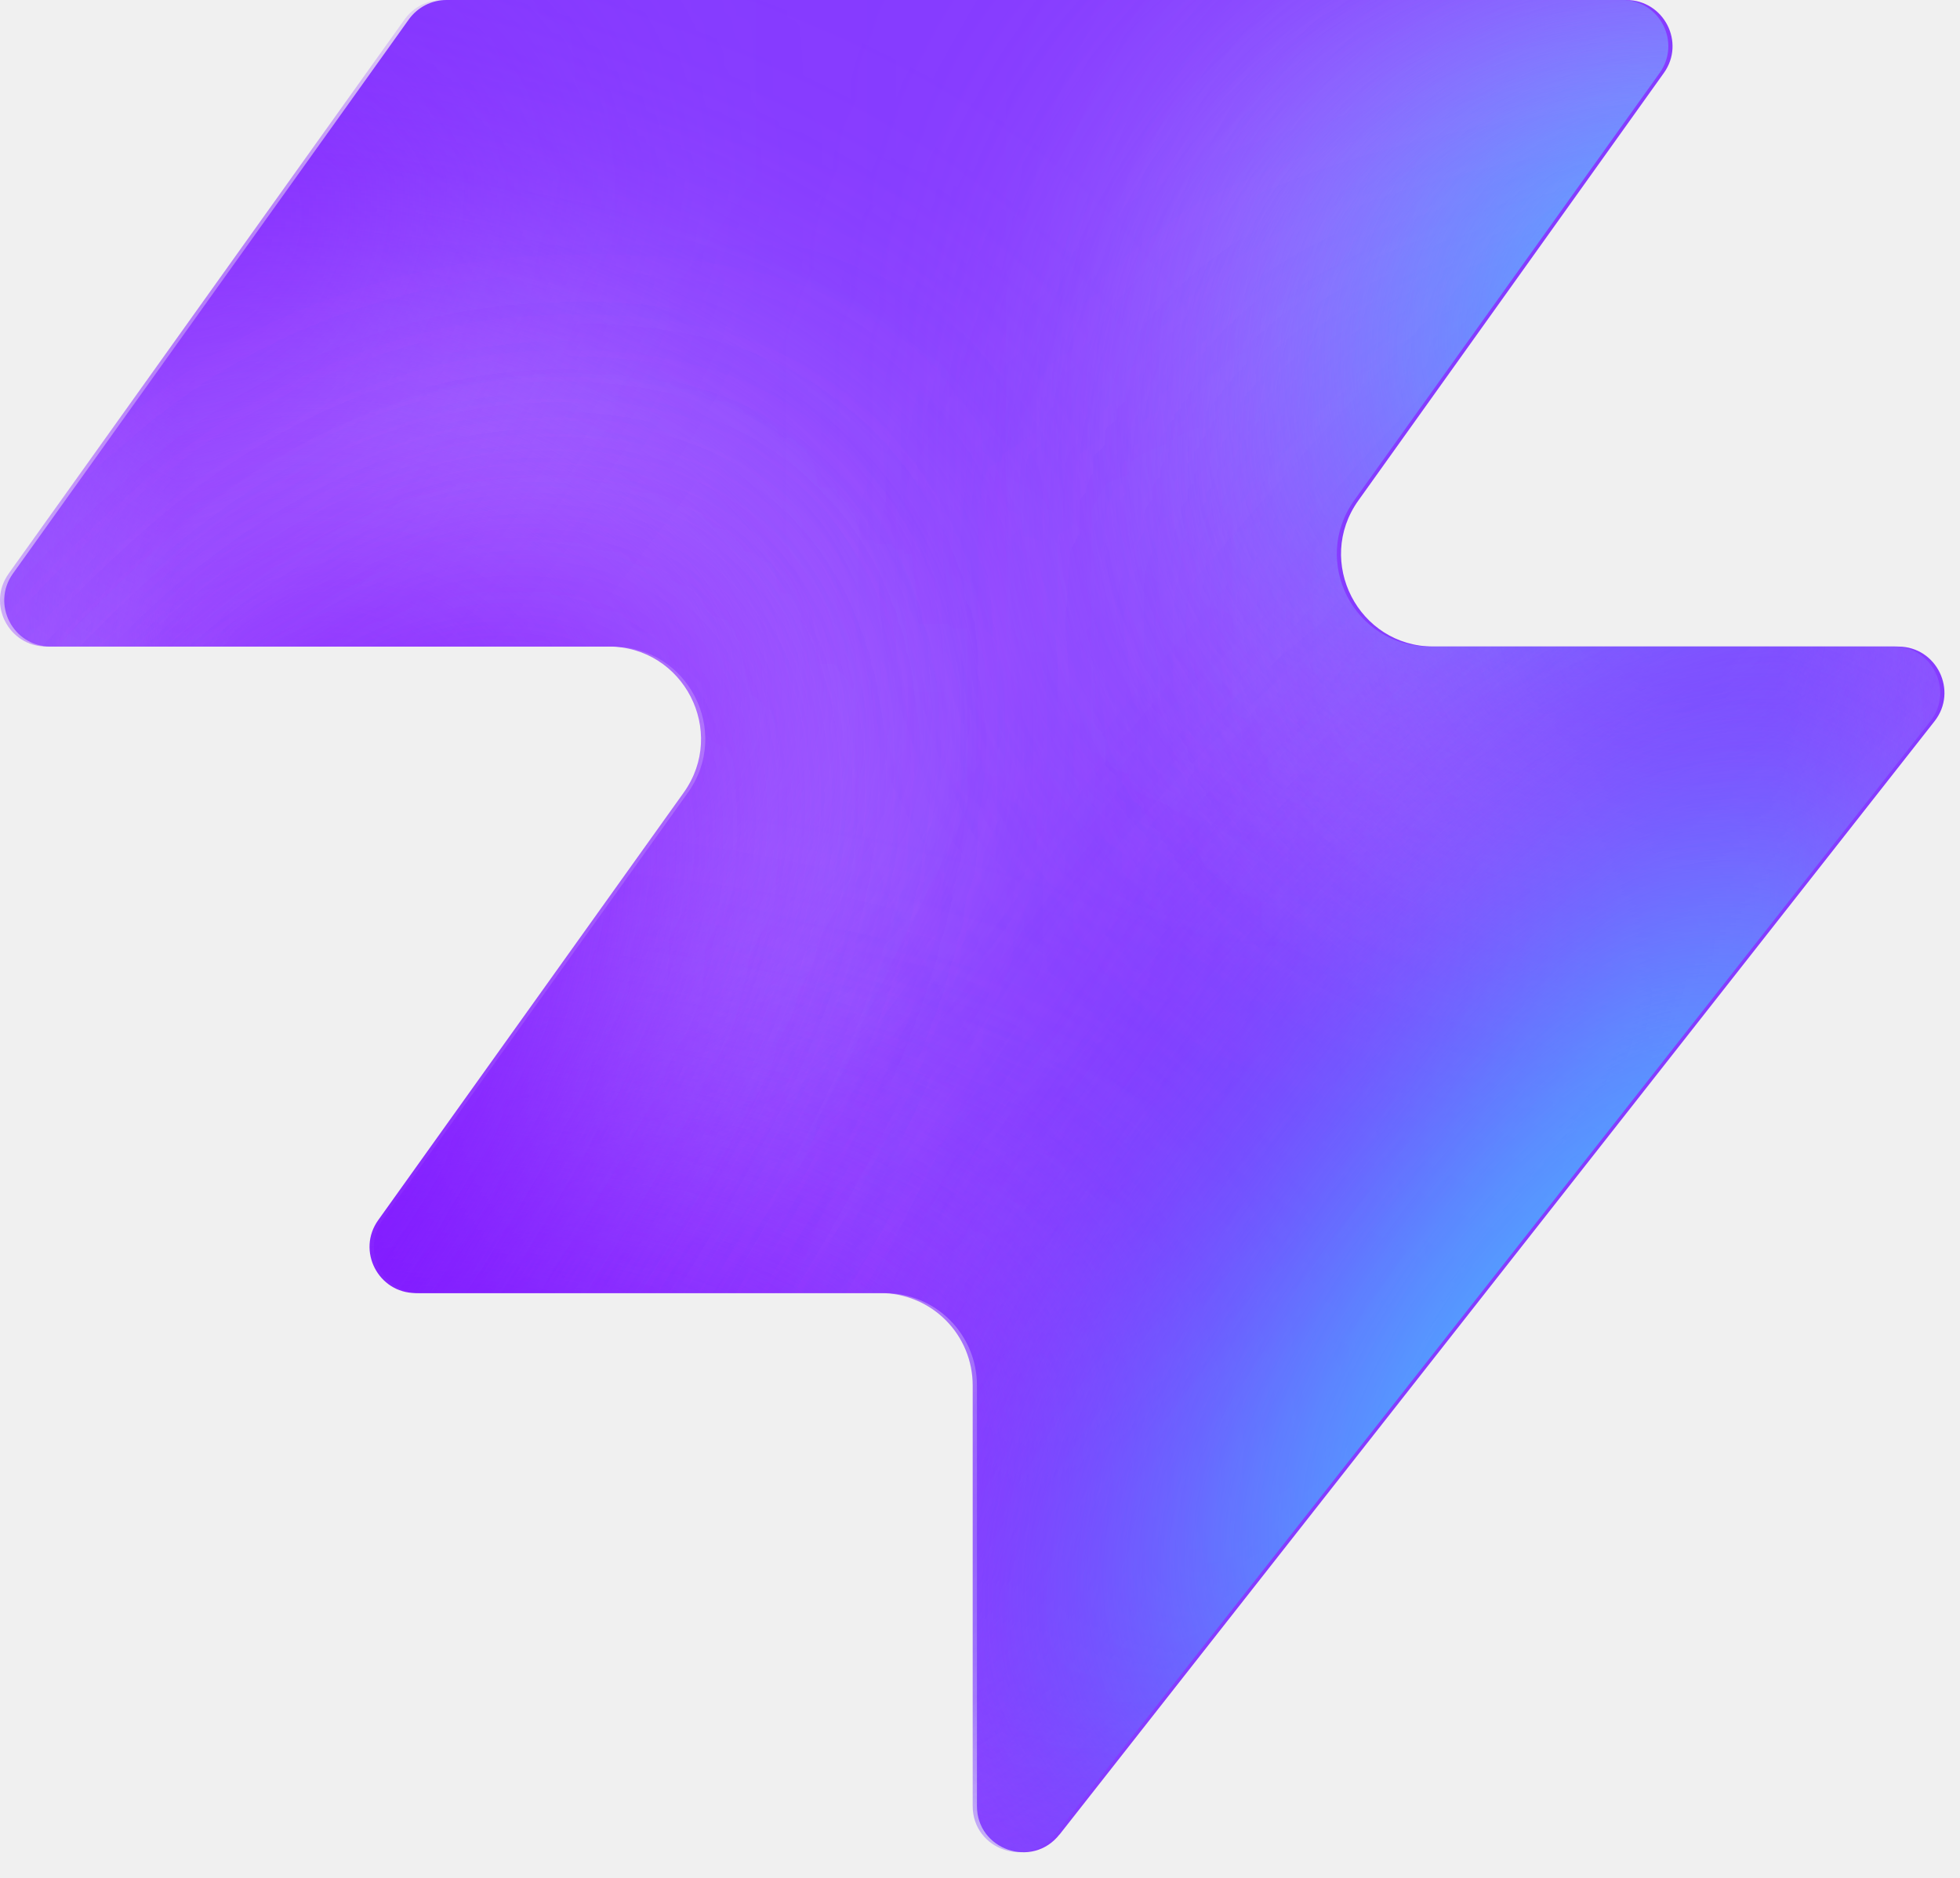
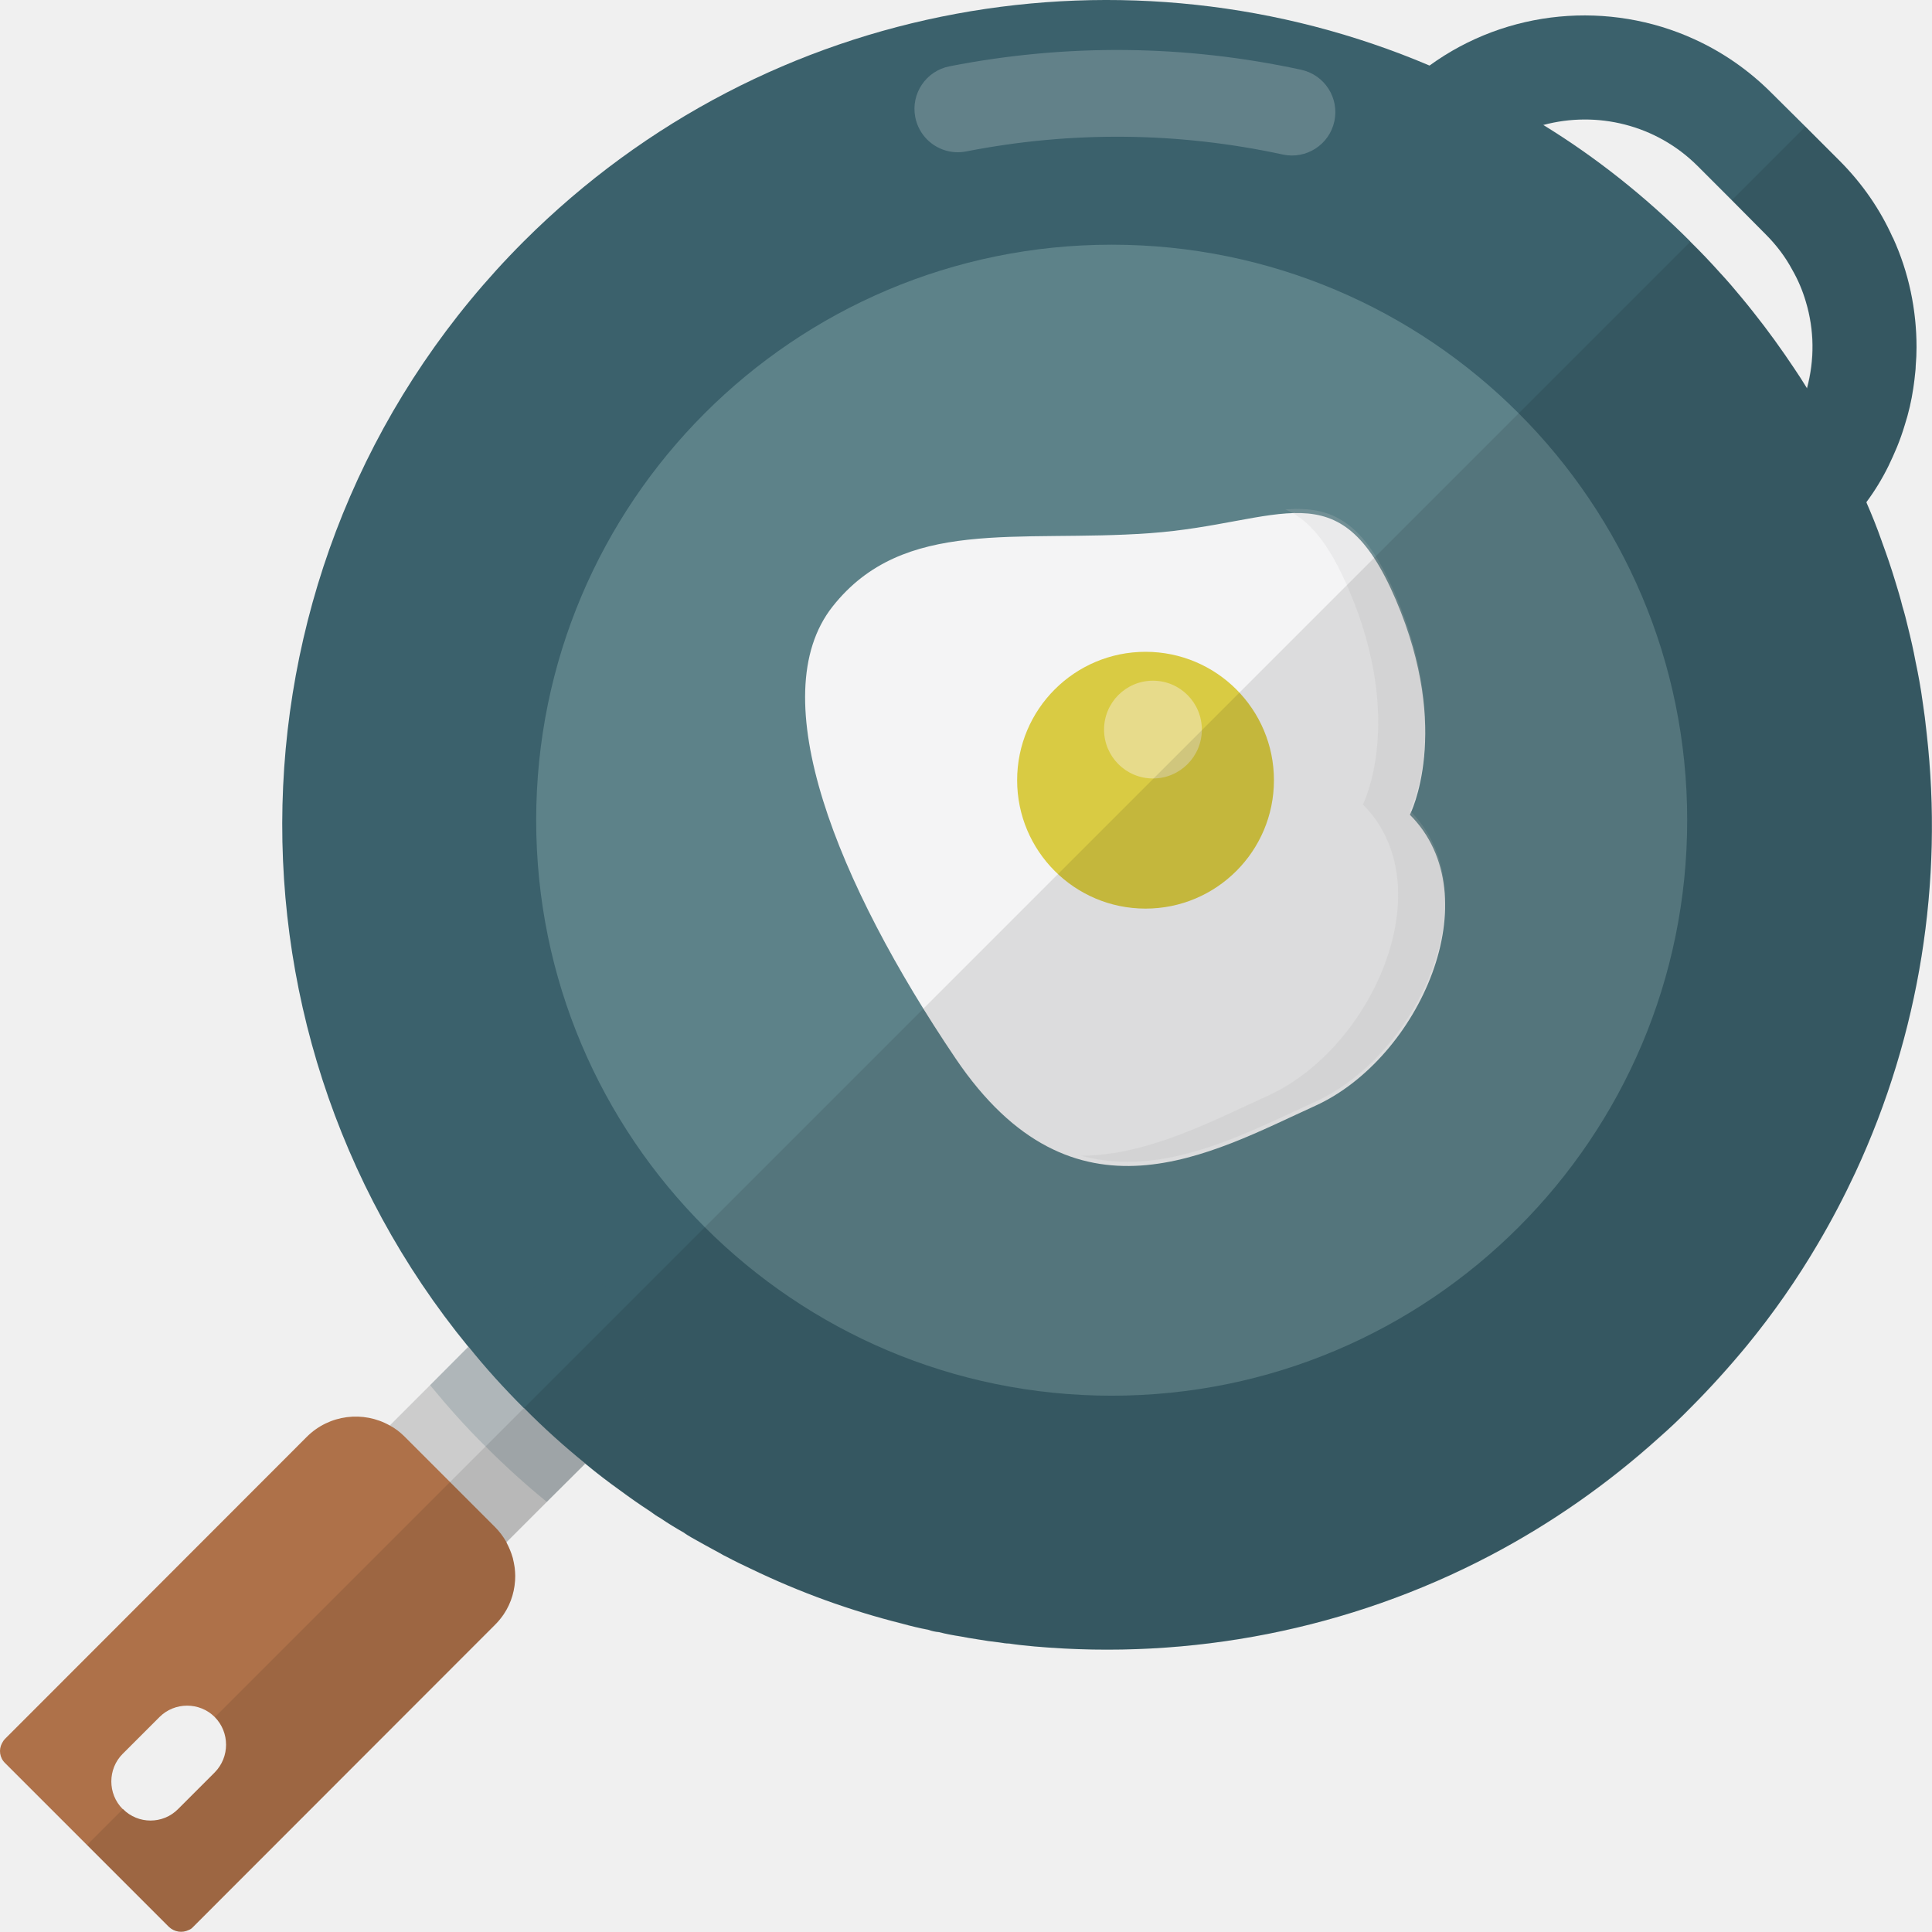
- <svg xmlns="http://www.w3.org/2000/svg" width="48" height="46" fill="none" viewBox="0 0 48 46">
-   <path fill="#863bff" d="M25.946 44.938c-.664.845-2.021.375-2.021-.698V33.937a2.26 2.26 0 0 0-2.262-2.262H10.287c-.92 0-1.456-1.04-.92-1.788l7.48-10.471c1.07-1.497 0-3.578-1.842-3.578H1.237c-.92 0-1.456-1.04-.92-1.788L10.013.474c.214-.297.556-.474.92-.474h28.894c.92 0 1.456 1.04.92 1.788l-7.48 10.471c-1.07 1.498 0 3.579 1.842 3.579h11.377c.943 0 1.473 1.088.89 1.83L25.947 44.94z" style="fill:#863bff;fill:color(display-p3 .525 .23 1);fill-opacity:1" />
-   <mask id="a" width="48" height="46" x="0" y="0" maskUnits="userSpaceOnUse" style="mask-type:alpha">
-     <path fill="#000" d="M25.842 44.938c-.664.844-2.021.375-2.021-.698V33.937a2.26 2.26 0 0 0-2.262-2.262H10.183c-.92 0-1.456-1.04-.92-1.788l7.48-10.471c1.07-1.498 0-3.579-1.842-3.579H1.133c-.92 0-1.456-1.04-.92-1.787L9.91.473c.214-.297.556-.474.92-.474h28.894c.92 0 1.456 1.04.92 1.788l-7.48 10.471c-1.07 1.498 0 3.578 1.842 3.578h11.377c.943 0 1.473 1.088.89 1.832L25.843 44.94z" style="fill:#000;fill-opacity:1" />
-   </mask>
-   <g mask="url(#a)">
-     <g filter="url(#b)">
-       <ellipse cx="5.508" cy="14.704" fill="#ede6ff" rx="5.508" ry="14.704" style="fill:#ede6ff;fill:color(display-p3 .927 .903 1);fill-opacity:1" transform="matrix(.00324 1 1 -.00324 -4.47 31.516)" />
-     </g>
-     <g filter="url(#c)">
-       <ellipse cx="10.399" cy="29.851" fill="#ede6ff" rx="10.399" ry="29.851" style="fill:#ede6ff;fill:color(display-p3 .927 .903 1);fill-opacity:1" transform="matrix(.00324 1 1 -.00324 -39.328 7.883)" />
-     </g>
-     <g filter="url(#d)">
-       <ellipse cx="5.508" cy="30.487" fill="#7e14ff" rx="5.508" ry="30.487" style="fill:#7e14ff;fill:color(display-p3 .492 .077 1);fill-opacity:1" transform="rotate(89.814 -25.913 -14.639)scale(1 -1)" />
-     </g>
-     <g filter="url(#e)">
-       <ellipse cx="5.508" cy="30.599" fill="#7e14ff" rx="5.508" ry="30.599" style="fill:#7e14ff;fill:color(display-p3 .492 .077 1);fill-opacity:1" transform="rotate(89.814 -32.644 -3.334)scale(1 -1)" />
-     </g>
-     <g filter="url(#f)">
-       <ellipse cx="5.508" cy="30.599" fill="#7e14ff" rx="5.508" ry="30.599" style="fill:#7e14ff;fill:color(display-p3 .492 .077 1);fill-opacity:1" transform="matrix(.00324 1 1 -.00324 -34.34 30.47)" />
-     </g>
-     <g filter="url(#g)">
-       <ellipse cx="14.072" cy="22.078" fill="#ede6ff" rx="14.072" ry="22.078" style="fill:#ede6ff;fill:color(display-p3 .927 .903 1);fill-opacity:1" transform="rotate(93.35 24.506 48.493)scale(-1 1)" />
-     </g>
-     <g filter="url(#h)">
-       <ellipse cx="3.47" cy="21.501" fill="#7e14ff" rx="3.47" ry="21.501" style="fill:#7e14ff;fill:color(display-p3 .492 .077 1);fill-opacity:1" transform="rotate(89.009 28.708 47.59)scale(-1 1)" />
-     </g>
-     <g filter="url(#i)">
-       <ellipse cx="3.47" cy="21.501" fill="#7e14ff" rx="3.47" ry="21.501" style="fill:#7e14ff;fill:color(display-p3 .492 .077 1);fill-opacity:1" transform="rotate(89.009 28.708 47.59)scale(-1 1)" />
-     </g>
-     <g filter="url(#j)">
-       <ellipse cx=".387" cy="8.972" fill="#7e14ff" rx="4.407" ry="29.108" style="fill:#7e14ff;fill:color(display-p3 .492 .077 1);fill-opacity:1" transform="rotate(39.51 .387 8.972)" />
-     </g>
-     <g filter="url(#k)">
-       <ellipse cx="47.523" cy="-6.092" fill="#7e14ff" rx="4.407" ry="29.108" style="fill:#7e14ff;fill:color(display-p3 .492 .077 1);fill-opacity:1" transform="rotate(37.892 47.523 -6.092)" />
-     </g>
-     <g filter="url(#l)">
-       <ellipse cx="41.412" cy="6.333" fill="#47bfff" rx="5.971" ry="9.665" style="fill:#47bfff;fill:color(display-p3 .28 .748 1);fill-opacity:1" transform="rotate(37.892 41.412 6.333)" />
-     </g>
-     <g filter="url(#m)">
-       <ellipse cx="-1.879" cy="38.332" fill="#7e14ff" rx="4.407" ry="29.108" style="fill:#7e14ff;fill:color(display-p3 .492 .077 1);fill-opacity:1" transform="rotate(37.892 -1.88 38.332)" />
-     </g>
-     <g filter="url(#n)">
-       <ellipse cx="-1.879" cy="38.332" fill="#7e14ff" rx="4.407" ry="29.108" style="fill:#7e14ff;fill:color(display-p3 .492 .077 1);fill-opacity:1" transform="rotate(37.892 -1.88 38.332)" />
-     </g>
-     <g filter="url(#o)">
-       <ellipse cx="35.651" cy="29.907" fill="#7e14ff" rx="4.407" ry="29.108" style="fill:#7e14ff;fill:color(display-p3 .492 .077 1);fill-opacity:1" transform="rotate(37.892 35.651 29.907)" />
-     </g>
-     <g filter="url(#p)">
-       <ellipse cx="38.418" cy="32.4" fill="#47bfff" rx="5.971" ry="15.297" style="fill:#47bfff;fill:color(display-p3 .28 .748 1);fill-opacity:1" transform="rotate(37.892 38.418 32.4)" />
+ <svg xmlns="http://www.w3.org/2000/svg" width="32" height="32" version="1.1" id="_x36_" viewBox="0 0 512 512" xml:space="preserve">
+   <g>
+     <path style="fill:none;" d="M270.717,280.819c3.668-14.098,0.162-29.691-10.862-40.715l-9.008-9.008l-10.945,10.945   C251.873,254.012,262.103,267.054,270.717,280.819z" />
+     <path style="fill:none;" d="M231.148,241.251c13.765,8.614,26.807,18.844,38.778,30.816l10.945-10.945l-9.008-9.009   C260.839,241.089,245.246,237.583,231.148,241.251z" />
+     <g>
+       <g>
+         <path style="fill:#CCCCCC;" d="M177.592,356.258c0,5.624-2.109,11.177-6.397,15.464l-16.097,16.097v0.07l-10.192,10.122     l-10.685,10.685v0.07l-1.687,1.617c-8.505,8.506-22.424,8.506-30.929,0c-8.506-8.505-8.506-22.423,0-30.928l1.687-1.687     l10.685-10.685l10.192-10.192l16.097-16.097c8.505-8.505,22.423-8.505,30.929,0C175.484,345.082,177.592,350.634,177.592,356.258     z" />
+         <g>
+           <path style="fill:#3B616C;" d="M501.643,62.995c0,0,0,0-0.07-0.07c-3.304-7.381-8.013-14.27-14.129-20.385l-8.997-8.997      l-9.068-8.998c-6.046-6.046-12.934-10.755-20.315-14.129c-22.564-10.333-49.627-8.014-70.223,6.959      c-2.953,2.109-5.764,4.498-8.435,7.17l-2.882,2.811c-12.934,12.934-19.752,29.804-20.385,46.815      c-0.773,18.839,6.045,37.888,20.385,52.228l9.068,8.998l8.997,8.997c14.34,14.34,33.319,21.158,52.158,20.455      c17.011-0.633,33.881-7.451,46.815-20.455l2.882-2.812c2.671-2.67,5.061-5.483,7.17-8.435v-0.07      c2.249-3.022,4.218-6.256,5.835-9.56c0.773-1.617,1.546-3.304,2.249-4.991c0.773-1.897,1.476-3.866,2.038-5.764      c1.055-3.233,1.828-6.607,2.32-9.982c0.211-1.335,0.351-2.67,0.492-4.006c0.07-0.632,0.14-1.266,0.14-1.968      c0.141-1.617,0.211-3.164,0.211-4.78C507.899,82.115,505.861,72.204,501.643,62.995z M467.903,122.041l-2.812,2.883      c-11.317,11.246-27.344,14.831-41.684,10.684c-6.748-1.827-13.074-5.412-18.346-10.684l-17.995-17.995      c-5.272-5.272-8.927-11.669-10.825-18.346c-4.077-14.34-0.492-30.437,10.825-41.684l2.812-2.881      c5.483-5.413,12.161-9.139,19.12-10.896c14.129-3.796,29.875-0.141,40.911,10.896l9.068,9.067l8.927,8.998      c2.882,2.882,5.272,6.045,7.1,9.489c1.546,2.671,2.742,5.553,3.585,8.435c2.249,7.451,2.319,15.395,0.281,22.916      C477.111,109.951,473.385,116.559,467.903,122.041z" />
+         </g>
+         <path style="fill:#3B616C;" d="M491.732,310.638c-3.022,6.466-6.327,12.794-9.982,18.979     c-5.483,9.35-11.739,18.347-18.768,26.923c-4.71,5.694-9.701,11.247-15.043,16.589c-2.671,2.741-5.412,5.342-8.154,7.732     c-13.848,12.512-28.82,22.916-44.706,31.28c-37.537,19.753-79.713,27.837-120.975,24.181c-2.249-0.211-4.428-0.421-6.678-0.773     c-0.844,0-1.687-0.141-2.46-0.281c-2.039-0.211-4.007-0.492-5.975-0.844c-1.546-0.21-3.023-0.492-4.498-0.773     c-1.898-0.281-3.796-0.632-5.624-1.124c-0.984-0.07-1.968-0.281-2.882-0.633c-2.32-0.422-4.639-0.984-6.889-1.617     c-13.778-3.444-27.203-8.294-40.138-14.551c-2.109-0.983-4.288-2.038-6.396-3.163c-0.633-0.281-1.265-0.632-1.828-0.984     c-2.531-1.336-4.991-2.742-7.521-4.147c-0.703-0.422-1.336-0.773-1.968-1.265c-2.109-1.196-4.217-2.461-6.256-3.866     c-0.914-0.493-1.828-1.125-2.742-1.828c-2.742-1.757-5.413-3.655-8.084-5.624c-2.952-2.109-5.904-4.358-8.787-6.748     c-0.07-0.07-0.211-0.141-0.281-0.211v-0.07c-5.553-4.498-11.036-9.419-16.238-14.691h-0.07     c-5.202-5.202-10.122-10.614-14.621-16.237h-0.07C53.806,271.063,58.656,144.184,138.79,63.98     C203.741-0.901,299.27-16.436,378.841,17.375c10.403,4.288,20.455,9.56,30.156,15.746c13.848,8.505,26.922,18.838,38.942,30.859     v0.069c2.742,2.672,5.272,5.342,7.733,8.085c2.109,2.249,4.077,4.568,6.045,6.959c0.984,1.194,1.968,2.39,2.952,3.655     c3.866,4.85,7.451,9.84,10.825,14.901c1.125,1.687,2.25,3.374,3.304,5.131c0.141,0.07,0.141,0.07,0.07,0.141     c6.186,9.701,11.387,19.753,15.746,30.156v0.07c1.476,3.374,2.812,6.677,4.007,10.122c0.07,0.07,0.07,0.141,0.07,0.211     c1.265,3.444,2.46,6.888,3.515,10.403c0.703,2.25,1.406,4.569,1.968,6.889c0.562,1.757,0.984,3.515,1.406,5.272     c0.773,3.093,1.476,6.116,2.039,9.209c0.773,3.585,1.406,7.1,1.898,10.755c0.422,2.741,0.773,5.483,1.055,8.294     C515.069,233.667,508.743,274.015,491.732,310.638z" />
+         <g style="opacity:0.2;">
+           <path style="fill:#FFFFFF;" d="M245.699,36.973c-1.56-1.56-2.687-3.586-3.143-5.915c-1.219-6.229,2.843-12.269,9.073-13.486      c30.981-6.062,62.333-5.756,93.185,0.911c6.205,1.341,10.148,7.456,8.807,13.661c-1.34,6.203-7.456,10.148-13.661,8.807      c-27.784-6.002-56.017-6.278-83.918-0.819C252.142,40.896,248.314,39.588,245.699,36.973z" />
+         </g>
+         <path style="opacity:0.2;fill:#3B616C;" d="M166.767,376.151l-11.669,11.668v0.07l-10.192,10.122     c-5.623-4.568-11.036-9.488-16.238-14.69c-5.272-5.203-10.122-10.685-14.691-16.238l10.122-10.192h0.07l11.599-11.67     c0.211-0.14,0.351-0.351,0.563-0.492c8.505-8.013,22.072-7.802,30.437,0.492C175.273,353.728,175.273,367.645,166.767,376.151z" />
+         <g>
+           <circle style="fill:#5D8289;" cx="294.608" cy="217.36" r="152.514" />
+         </g>
+         <path style="fill:#AE7149;" d="M136.4,415.445c-0.14-0.843-0.281-1.688-0.492-2.53c-0.422-1.476-0.984-2.812-1.687-4.148v-0.07     c-0.844-1.476-1.827-2.811-3.093-4.077l-11.879-11.88l-11.95-11.949c-1.195-1.194-2.531-2.249-4.007-3.022     c-6.959-3.937-16.027-2.953-22.002,3.022L1.368,460.784c-0.351,0.352-0.633,0.773-0.843,1.195     c-0.914,1.687-0.633,3.866,0.843,5.272l43.371,43.37c1.476,1.406,3.585,1.687,5.272,0.844c0.422-0.141,0.844-0.422,1.195-0.844     l79.923-79.993c0.914-0.915,1.687-1.828,2.39-2.882c2.038-3.023,3.023-6.608,3.023-10.123     C136.541,416.921,136.471,416.148,136.4,415.445z M47.199,479.412c-4.007,4.078-10.614,4.078-14.621,0h-0.07     c-4.007-4.007-4.007-10.614,0-14.621l9.771-9.77c4.007-4.007,10.614-4.007,14.621,0c4.007,4.077,4.007,10.614,0,14.691     L47.199,479.412z" />
+         <path style="fill:#F4F4F5;" d="M373.64,215.921c21.633,21.633,2.508,64.587-25.082,77.128s-63.96,33.861-95.312-12.541     s-51.419-95.939-32.607-119.767c18.812-23.828,48.91-16.93,84.025-19.439c35.115-2.508,50.164-17.557,65.214,17.558     C384.927,193.974,373.64,215.921,373.64,215.921z" />
+         <path style="opacity:0.2;fill:#C4C4C4;" d="M348.564,291.97c-18.205,8.257-40.214,20.351-62.093,14.304     c17.636-0.049,34.866-9.249,49.625-15.946c27.584-12.532,46.716-55.493,25.081-77.128c0,0,11.281-21.944-3.771-57.054     c-5.299-12.353-10.582-18.481-16.759-21.147c12.191-0.91,20.725,2.877,29.242,22.773c15.036,35.126,3.755,57.07,3.755,57.07     C395.28,236.477,376.148,279.438,348.564,291.97z" />
+         <circle style="fill:#D9CB43;" cx="303.58" cy="206.763" r="34.028" />
+         <circle style="fill:#E7DB8B;" cx="305.543" cy="193.348" r="12.957" />
+       </g>
+       <path style="opacity:0.1;fill:#040000;" d="M494.619,133.061c19.81-27.354,17.479-65.876-7.15-90.505l-9.008-9.008l-19.506,19.506    l9.009,9.008c11.024,11.024,14.53,26.616,10.862,40.715c-8.614-13.765-18.844-26.807-30.815-38.778L56.955,455.053    c4.023,4.023,4.023,10.606,0,14.629l-9.753,9.753c-4.023,4.023-10.606,4.023-14.629,0l-9.5,9.5l21.673,21.672    c1.788,1.788,4.713,1.788,6.502,0l79.953-79.952c5.914-5.914,6.858-14.907,2.992-21.899l10.739-10.74l10.159-10.159    c85.87,70.347,212.769,65.454,292.92-14.698C512.928,308.244,528.427,212.676,494.619,133.061z" />
    </g>
  </g>
-   <defs>
-     <filter id="b" width="60.045" height="41.654" x="-19.77" y="16.149" color-interpolation-filters="sRGB" filterUnits="userSpaceOnUse">
-       <feFlood flood-opacity="0" result="BackgroundImageFix" />
-       <feBlend in="SourceGraphic" in2="BackgroundImageFix" result="shape" />
-       <feGaussianBlur result="effect1_foregroundBlur_2002_17158" stdDeviation="7.659" />
-     </filter>
-     <filter id="c" width="90.34" height="51.437" x="-54.613" y="-7.533" color-interpolation-filters="sRGB" filterUnits="userSpaceOnUse">
-       <feFlood flood-opacity="0" result="BackgroundImageFix" />
-       <feBlend in="SourceGraphic" in2="BackgroundImageFix" result="shape" />
-       <feGaussianBlur result="effect1_foregroundBlur_2002_17158" stdDeviation="7.659" />
-     </filter>
-     <filter id="d" width="79.355" height="29.4" x="-49.64" y="2.03" color-interpolation-filters="sRGB" filterUnits="userSpaceOnUse">
-       <feFlood flood-opacity="0" result="BackgroundImageFix" />
-       <feBlend in="SourceGraphic" in2="BackgroundImageFix" result="shape" />
-       <feGaussianBlur result="effect1_foregroundBlur_2002_17158" stdDeviation="4.596" />
-     </filter>
-     <filter id="e" width="79.579" height="29.4" x="-45.045" y="20.029" color-interpolation-filters="sRGB" filterUnits="userSpaceOnUse">
-       <feFlood flood-opacity="0" result="BackgroundImageFix" />
-       <feBlend in="SourceGraphic" in2="BackgroundImageFix" result="shape" />
-       <feGaussianBlur result="effect1_foregroundBlur_2002_17158" stdDeviation="4.596" />
-     </filter>
-     <filter id="f" width="79.579" height="29.4" x="-43.513" y="21.178" color-interpolation-filters="sRGB" filterUnits="userSpaceOnUse">
-       <feFlood flood-opacity="0" result="BackgroundImageFix" />
-       <feBlend in="SourceGraphic" in2="BackgroundImageFix" result="shape" />
-       <feGaussianBlur result="effect1_foregroundBlur_2002_17158" stdDeviation="4.596" />
-     </filter>
-     <filter id="g" width="74.749" height="58.852" x="15.756" y="-17.901" color-interpolation-filters="sRGB" filterUnits="userSpaceOnUse">
-       <feFlood flood-opacity="0" result="BackgroundImageFix" />
-       <feBlend in="SourceGraphic" in2="BackgroundImageFix" result="shape" />
-       <feGaussianBlur result="effect1_foregroundBlur_2002_17158" stdDeviation="7.659" />
-     </filter>
-     <filter id="h" width="61.377" height="25.362" x="23.548" y="2.284" color-interpolation-filters="sRGB" filterUnits="userSpaceOnUse">
-       <feFlood flood-opacity="0" result="BackgroundImageFix" />
-       <feBlend in="SourceGraphic" in2="BackgroundImageFix" result="shape" />
-       <feGaussianBlur result="effect1_foregroundBlur_2002_17158" stdDeviation="4.596" />
-     </filter>
-     <filter id="i" width="61.377" height="25.362" x="23.548" y="2.284" color-interpolation-filters="sRGB" filterUnits="userSpaceOnUse">
-       <feFlood flood-opacity="0" result="BackgroundImageFix" />
-       <feBlend in="SourceGraphic" in2="BackgroundImageFix" result="shape" />
-       <feGaussianBlur result="effect1_foregroundBlur_2002_17158" stdDeviation="4.596" />
-     </filter>
-     <filter id="j" width="56.045" height="63.649" x="-27.636" y="-22.853" color-interpolation-filters="sRGB" filterUnits="userSpaceOnUse">
-       <feFlood flood-opacity="0" result="BackgroundImageFix" />
-       <feBlend in="SourceGraphic" in2="BackgroundImageFix" result="shape" />
-       <feGaussianBlur result="effect1_foregroundBlur_2002_17158" stdDeviation="4.596" />
-     </filter>
-     <filter id="k" width="54.814" height="64.646" x="20.116" y="-38.415" color-interpolation-filters="sRGB" filterUnits="userSpaceOnUse">
-       <feFlood flood-opacity="0" result="BackgroundImageFix" />
-       <feBlend in="SourceGraphic" in2="BackgroundImageFix" result="shape" />
-       <feGaussianBlur result="effect1_foregroundBlur_2002_17158" stdDeviation="4.596" />
-     </filter>
-     <filter id="l" width="33.541" height="35.313" x="24.641" y="-11.323" color-interpolation-filters="sRGB" filterUnits="userSpaceOnUse">
-       <feFlood flood-opacity="0" result="BackgroundImageFix" />
-       <feBlend in="SourceGraphic" in2="BackgroundImageFix" result="shape" />
-       <feGaussianBlur result="effect1_foregroundBlur_2002_17158" stdDeviation="4.596" />
-     </filter>
-     <filter id="m" width="54.814" height="64.646" x="-29.286" y="6.009" color-interpolation-filters="sRGB" filterUnits="userSpaceOnUse">
-       <feFlood flood-opacity="0" result="BackgroundImageFix" />
-       <feBlend in="SourceGraphic" in2="BackgroundImageFix" result="shape" />
-       <feGaussianBlur result="effect1_foregroundBlur_2002_17158" stdDeviation="4.596" />
-     </filter>
-     <filter id="n" width="54.814" height="64.646" x="-29.286" y="6.009" color-interpolation-filters="sRGB" filterUnits="userSpaceOnUse">
-       <feFlood flood-opacity="0" result="BackgroundImageFix" />
-       <feBlend in="SourceGraphic" in2="BackgroundImageFix" result="shape" />
-       <feGaussianBlur result="effect1_foregroundBlur_2002_17158" stdDeviation="4.596" />
-     </filter>
-     <filter id="o" width="54.814" height="64.646" x="8.244" y="-2.416" color-interpolation-filters="sRGB" filterUnits="userSpaceOnUse">
-       <feFlood flood-opacity="0" result="BackgroundImageFix" />
-       <feBlend in="SourceGraphic" in2="BackgroundImageFix" result="shape" />
-       <feGaussianBlur result="effect1_foregroundBlur_2002_17158" stdDeviation="4.596" />
-     </filter>
-     <filter id="p" width="39.409" height="43.623" x="18.713" y="10.588" color-interpolation-filters="sRGB" filterUnits="userSpaceOnUse">
-       <feFlood flood-opacity="0" result="BackgroundImageFix" />
-       <feBlend in="SourceGraphic" in2="BackgroundImageFix" result="shape" />
-       <feGaussianBlur result="effect1_foregroundBlur_2002_17158" stdDeviation="4.596" />
-     </filter>
-   </defs>
</svg>
